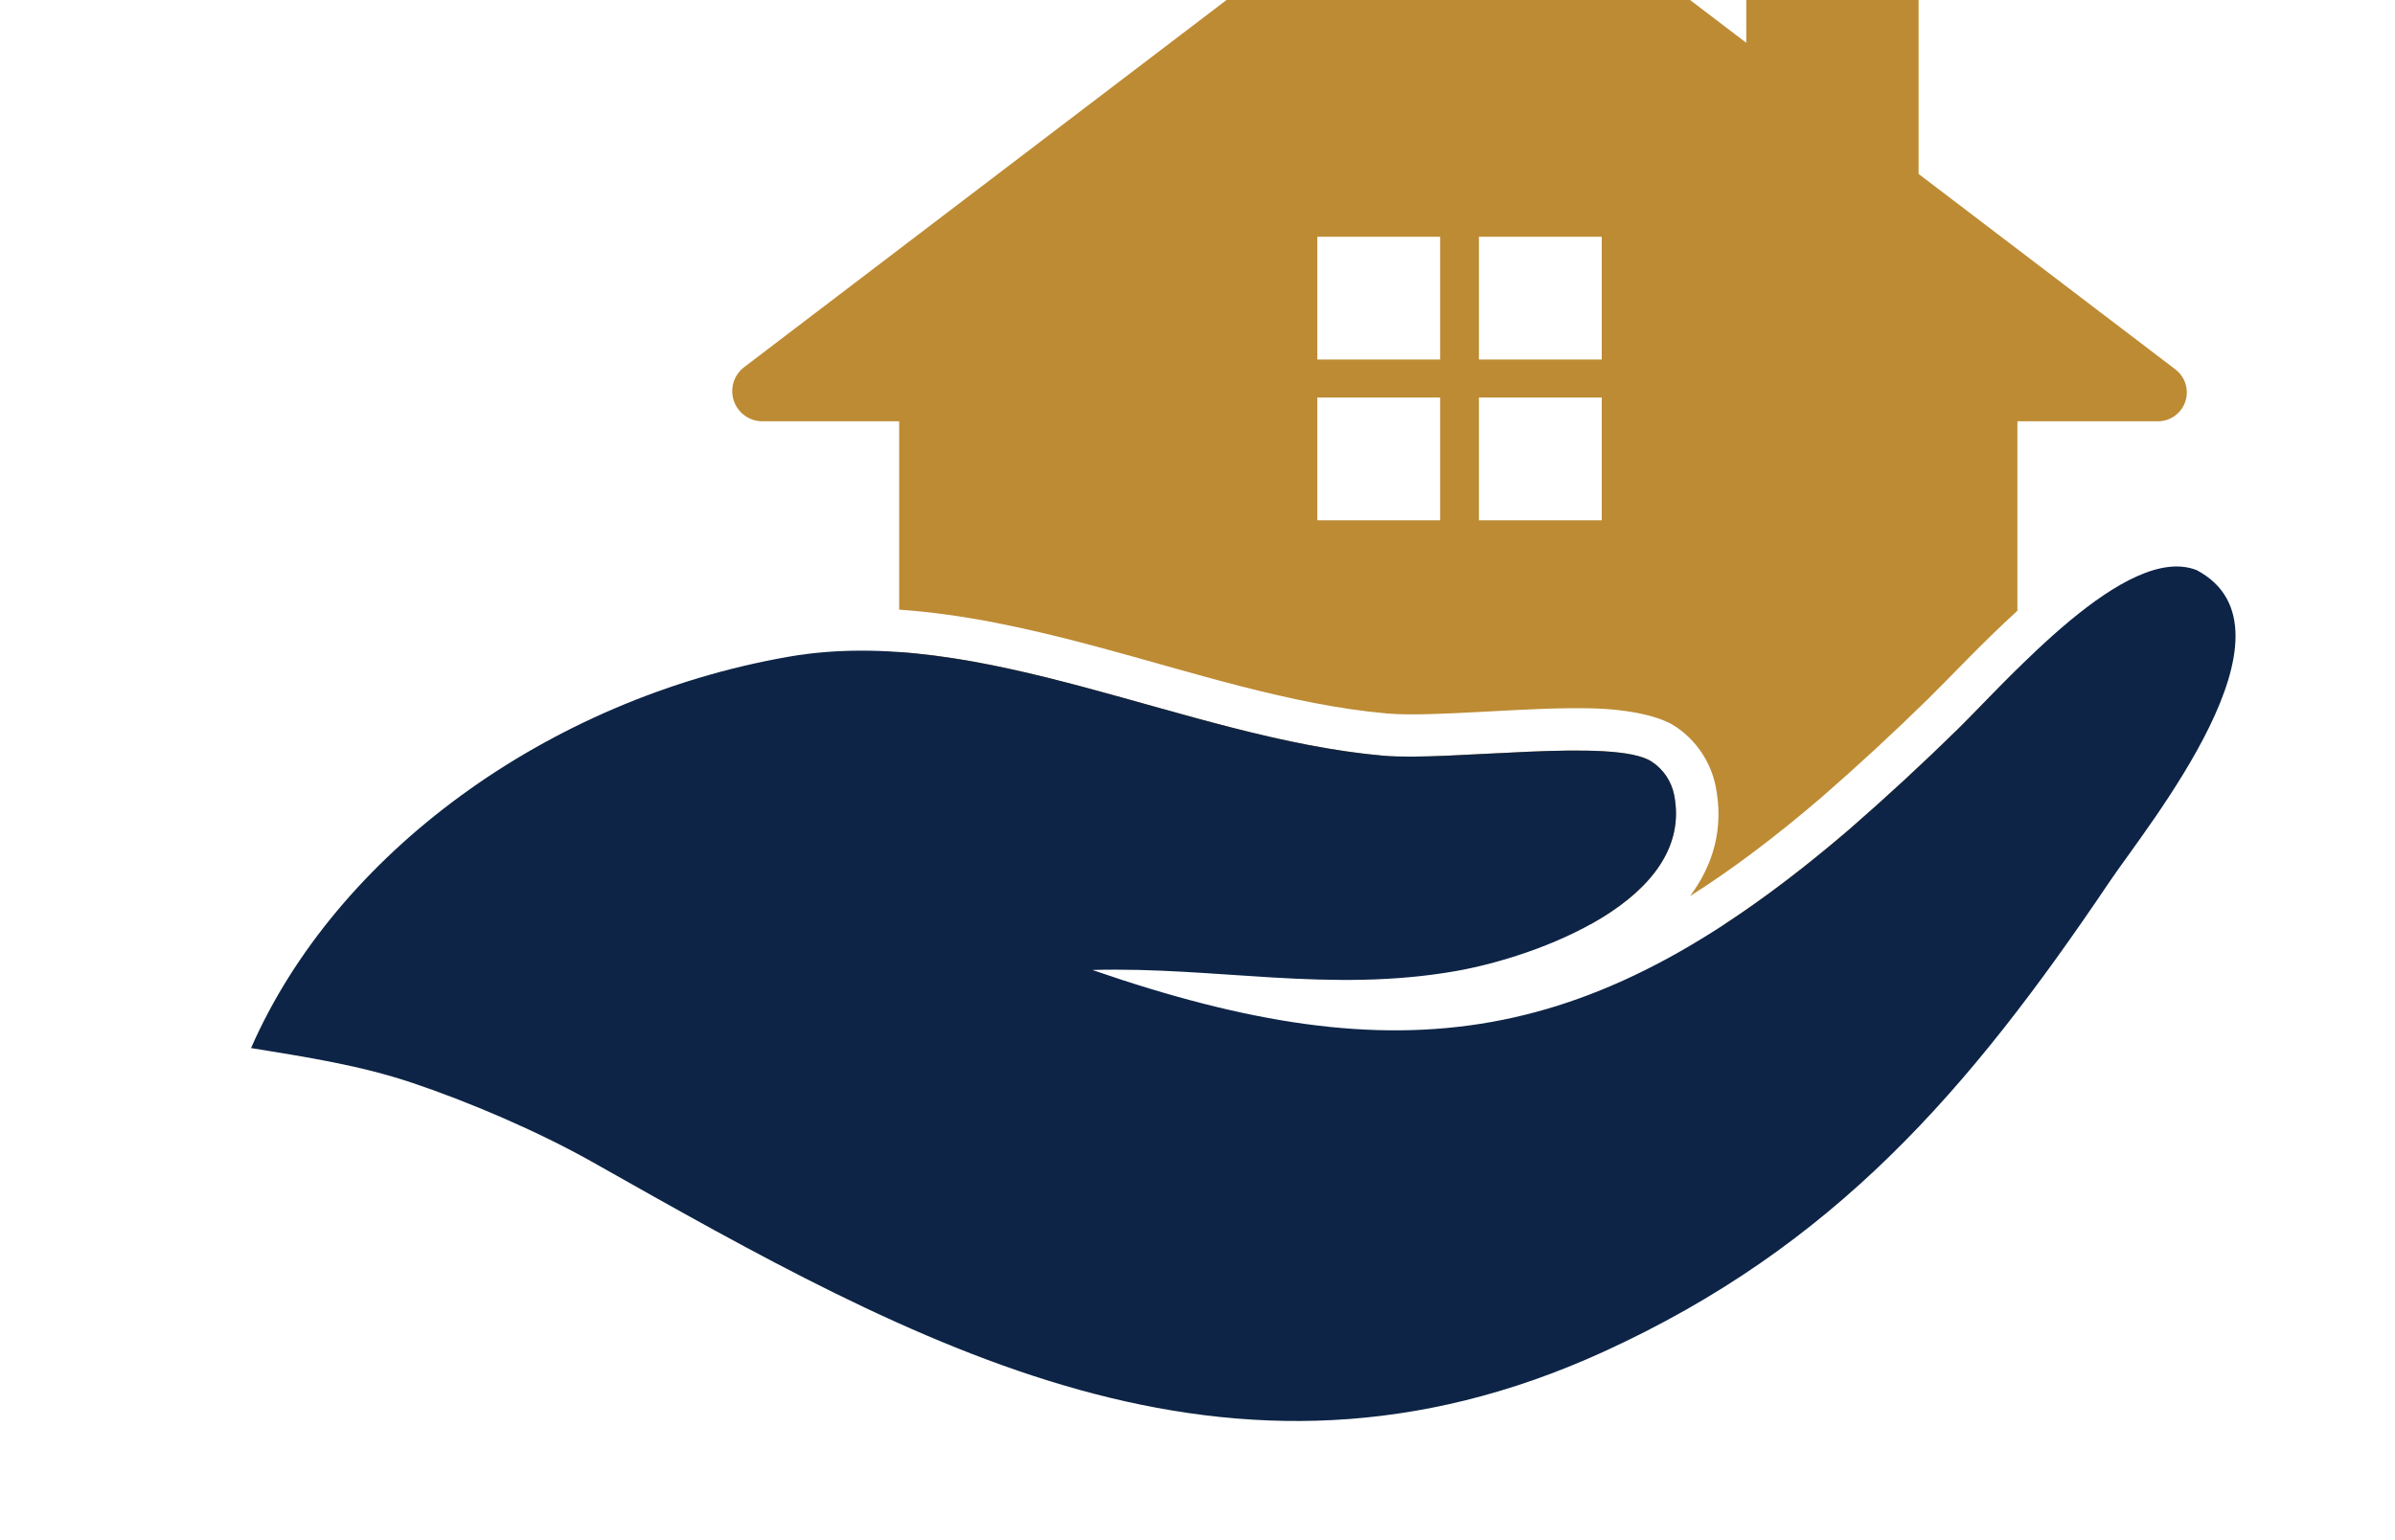
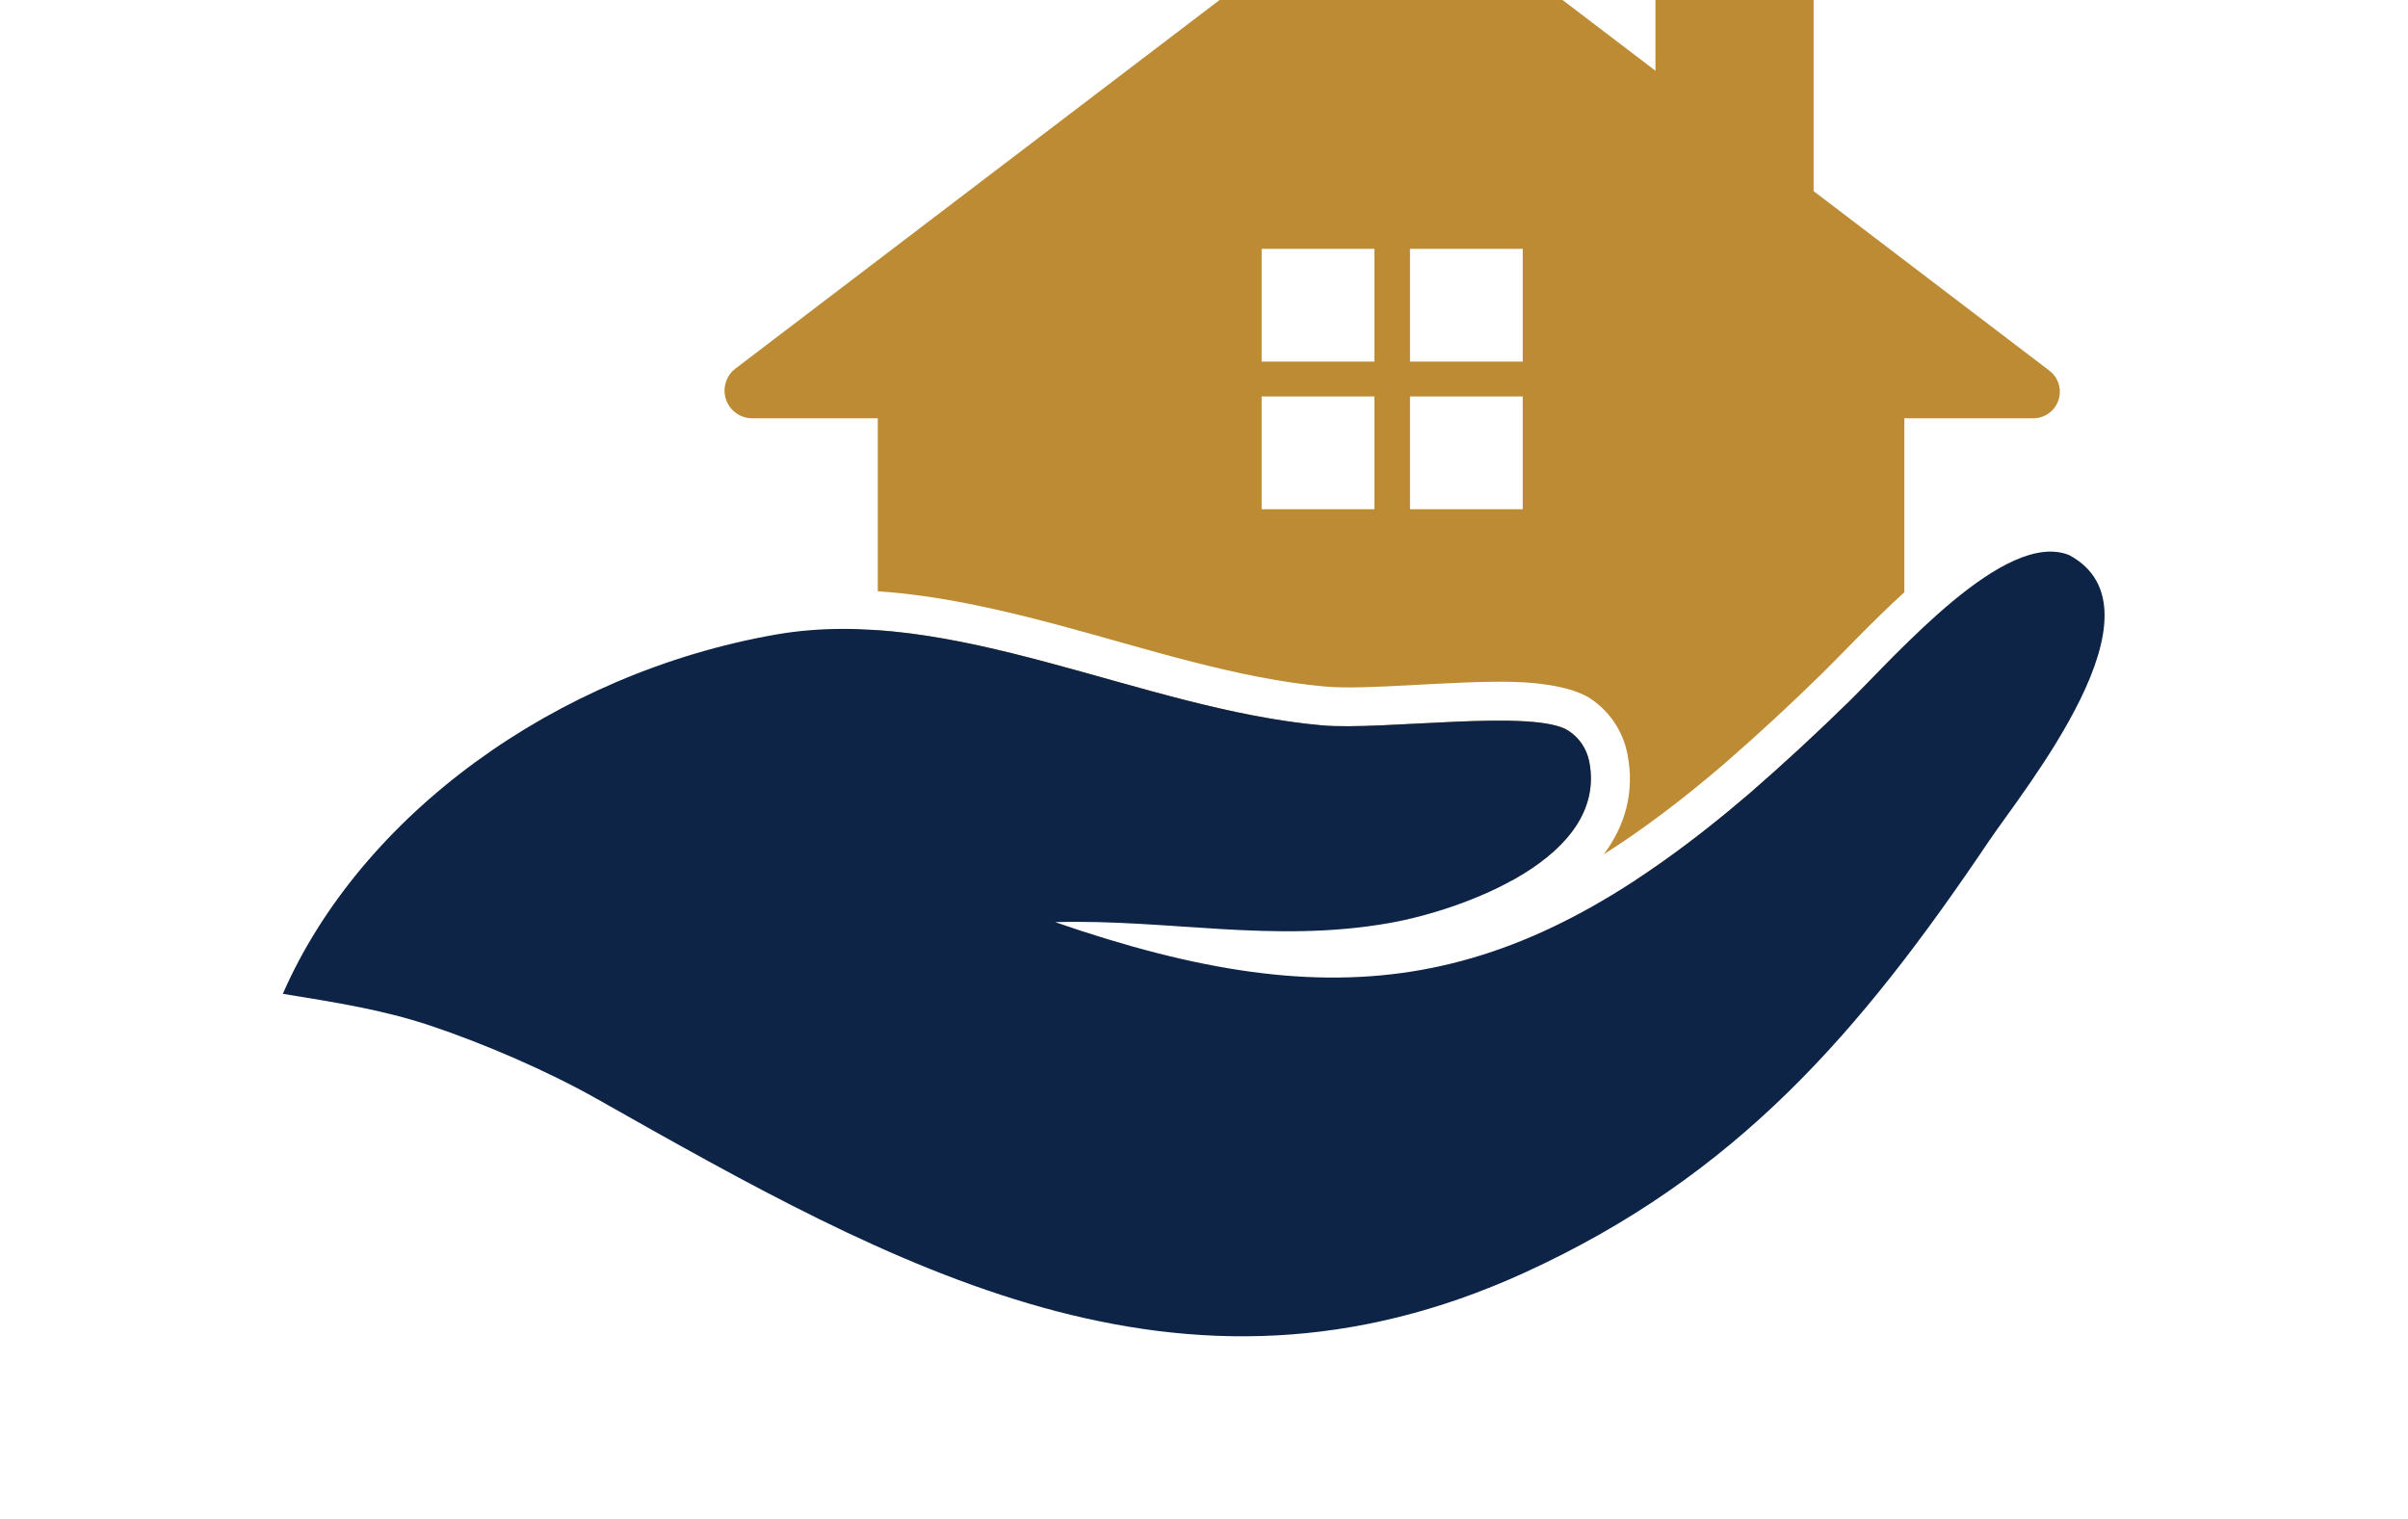
- <svg xmlns="http://www.w3.org/2000/svg" width="100%" height="100%" viewBox="150 230 2100 1350" version="1.1" xml:space="preserve" style="fill-rule:evenodd;clip-rule:evenodd;stroke-linejoin:round;stroke-miterlimit:2;">
+ <svg xmlns="http://www.w3.org/2000/svg" viewBox="100 200 2300 1450" version="1.1" xml:space="preserve" style="fill-rule:evenodd;clip-rule:evenodd;stroke-linejoin:round;stroke-miterlimit:2;">
  <path d="M1832.271,382.559l225.188,171.442c8.653,6.588 12.139,17.963 8.663,28.268c-3.476,10.305 -13.14,17.244 -24.016,17.244l-123.183,-0l0,166.141c-31.298,28.587 -59.551,58.911 -78.143,77.183c-30.391,29.806 -61.681,58.7 -93.788,86.639c-39.967,34.234 -77.973,62.992 -115.1,86.469c20.368,-27.346 29.75,-59.525 22.507,-95.972c-4.316,-21.731 -17.128,-40.815 -35.67,-52.987c-13.338,-8.776 -40.006,-14.892 -73.67,-15.716c-56.669,-1.387 -138.901,8.049 -178.942,4.503c-84.359,-7.47 -170.52,-36.159 -256.202,-59.066c-57.577,-15.393 -114.961,-28.16 -171.485,-31.974l0,-165.22l-119.936,-0c-11.346,0 -21.427,-7.238 -25.054,-17.989c-3.627,-10.751 0.01,-22.617 9.037,-29.489l606.95,-462.087c11.372,-8.658 27.126,-8.658 38.498,0l233.262,177.589l0,-67.99l151.082,0l0,183.013Zm-419.519,55.099l-107.701,0l0,107.701l107.701,0l0,-107.701Zm141.703,141.001l-107.701,0l0,107.701l107.701,0l0,-107.701Zm0,-141.001l-107.701,0l0,107.701l107.701,0l0,-107.701Zm-141.703,141.001l-107.701,0l0,107.701l107.701,0l0,-107.701Zm506.171,237.908l0,223.998l-256.652,-0c35.265,-23.086 71.35,-50.659 109.025,-82.937c32.708,-28.458 64.583,-57.892 95.542,-88.254c13.185,-12.957 31.392,-32.408 52.085,-52.807Zm-374.01,223.998l-606.482,-0l0,-238.668c139.469,9.978 284.457,78.531 424.406,90.923c57.958,5.133 203.167,-16.183 235.458,5.242c10.208,6.692 17.25,17.2 19.625,29.158c9.924,49.938 -26.473,87.472 -73.008,113.345Z" style="fill:#bd8b34;" />
  <path d="M1107.839,1080.752c272.583,94.258 440.042,68.283 663.458,-123.125c32.708,-28.458 64.583,-57.892 95.542,-88.254c44.917,-44.142 148.125,-163.646 209.333,-139.279c97.875,52.121 -43.25,223.938 -76.583,273.446c-123.458,183.333 -241.417,319.796 -443.667,412.125c-328.5,149.958 -602.167,-5.875 -885.792,-166.092c-48.292,-27.283 -109.208,-53.281 -159.208,-70.004c-45.529,-15.228 -91.458,-22.283 -140.792,-30.338c74.417,-170.033 259.552,-306.12 471.042,-343.179c168.317,-29.494 348.833,71.463 521.667,86.767c57.958,5.133 203.167,-16.183 235.458,5.242c10.208,6.692 17.25,17.2 19.625,29.158c18.333,92.254 -121.417,142.175 -191.125,154.45c-110.667,19.475 -210.417,-3.933 -318.958,-0.917Z" style="fill:#0d2446;fill-rule:nonzero;" />
</svg>
